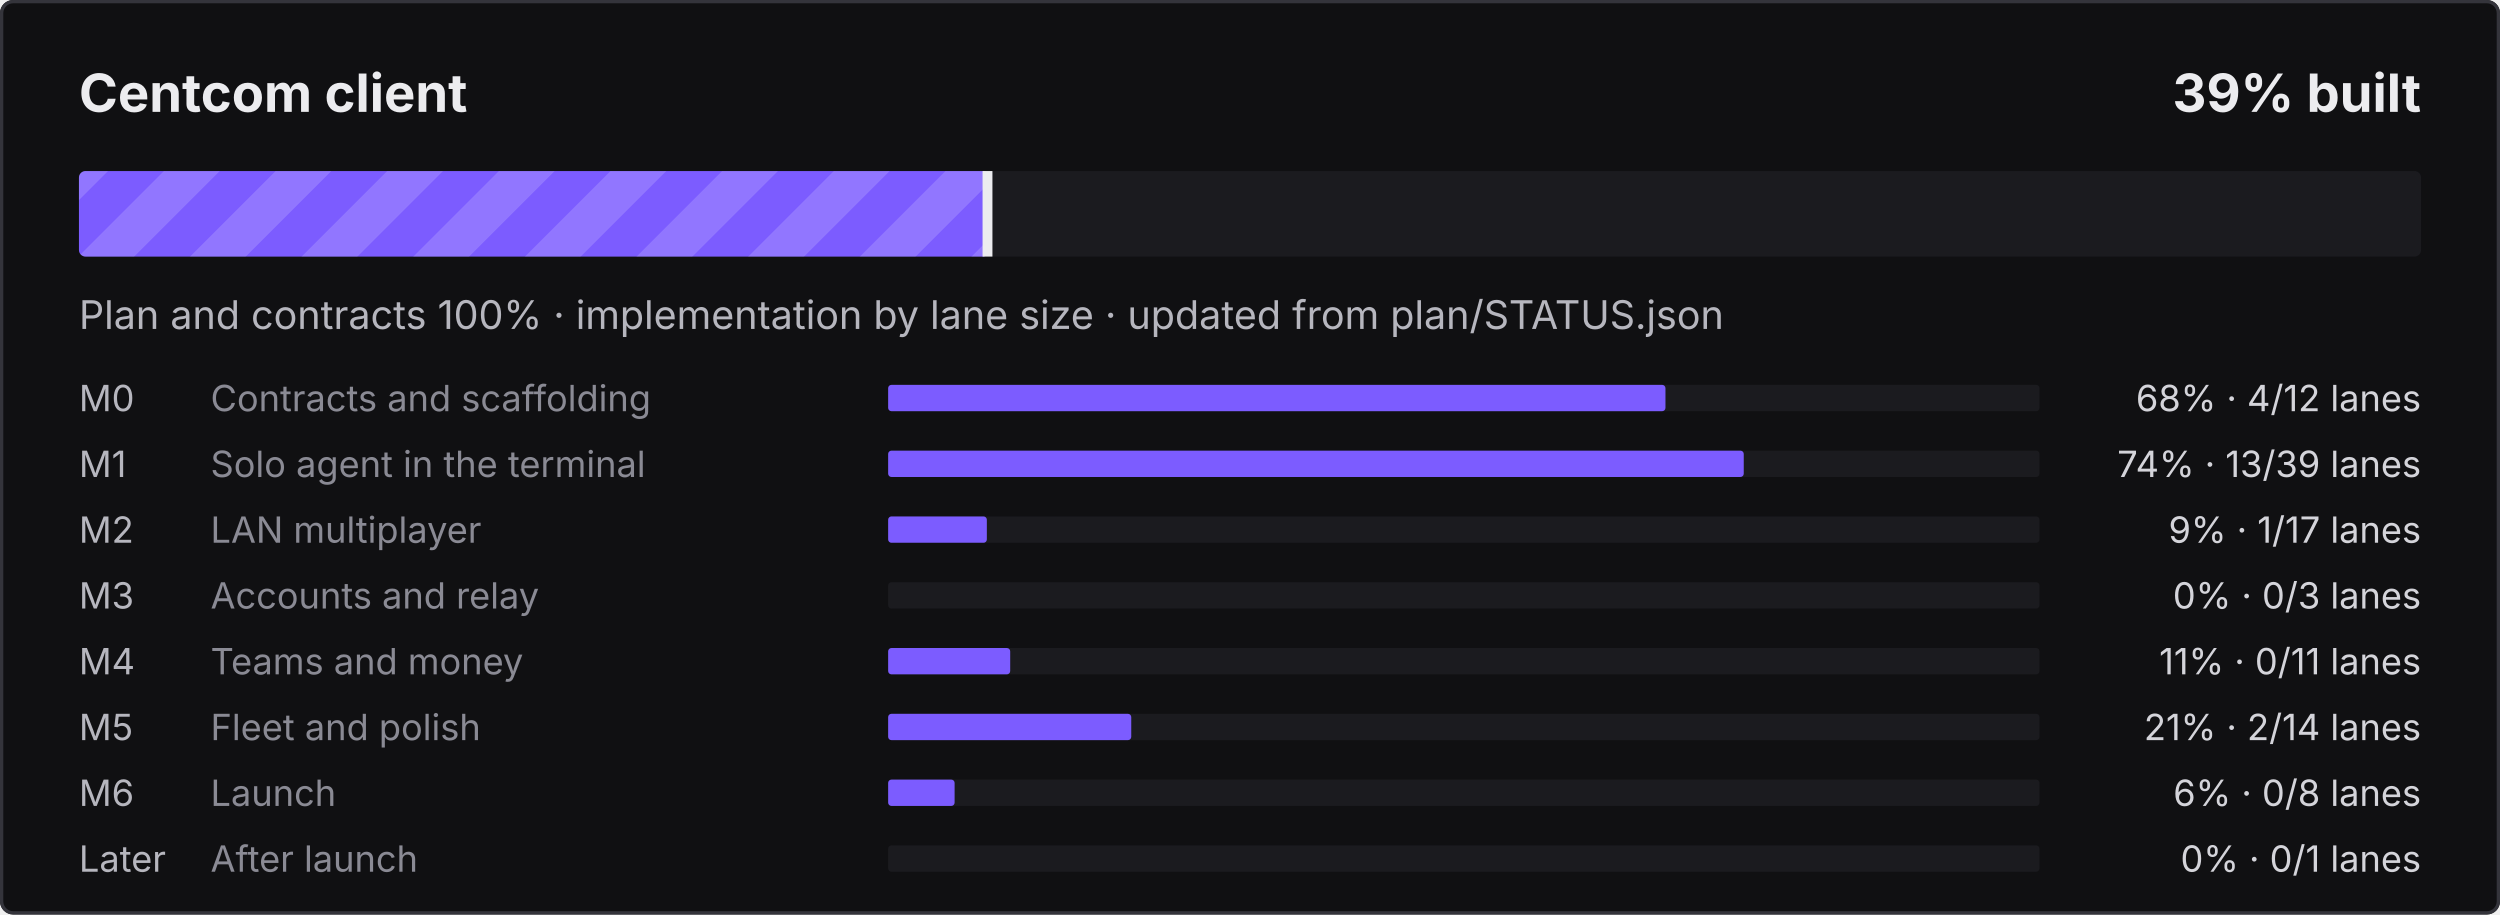
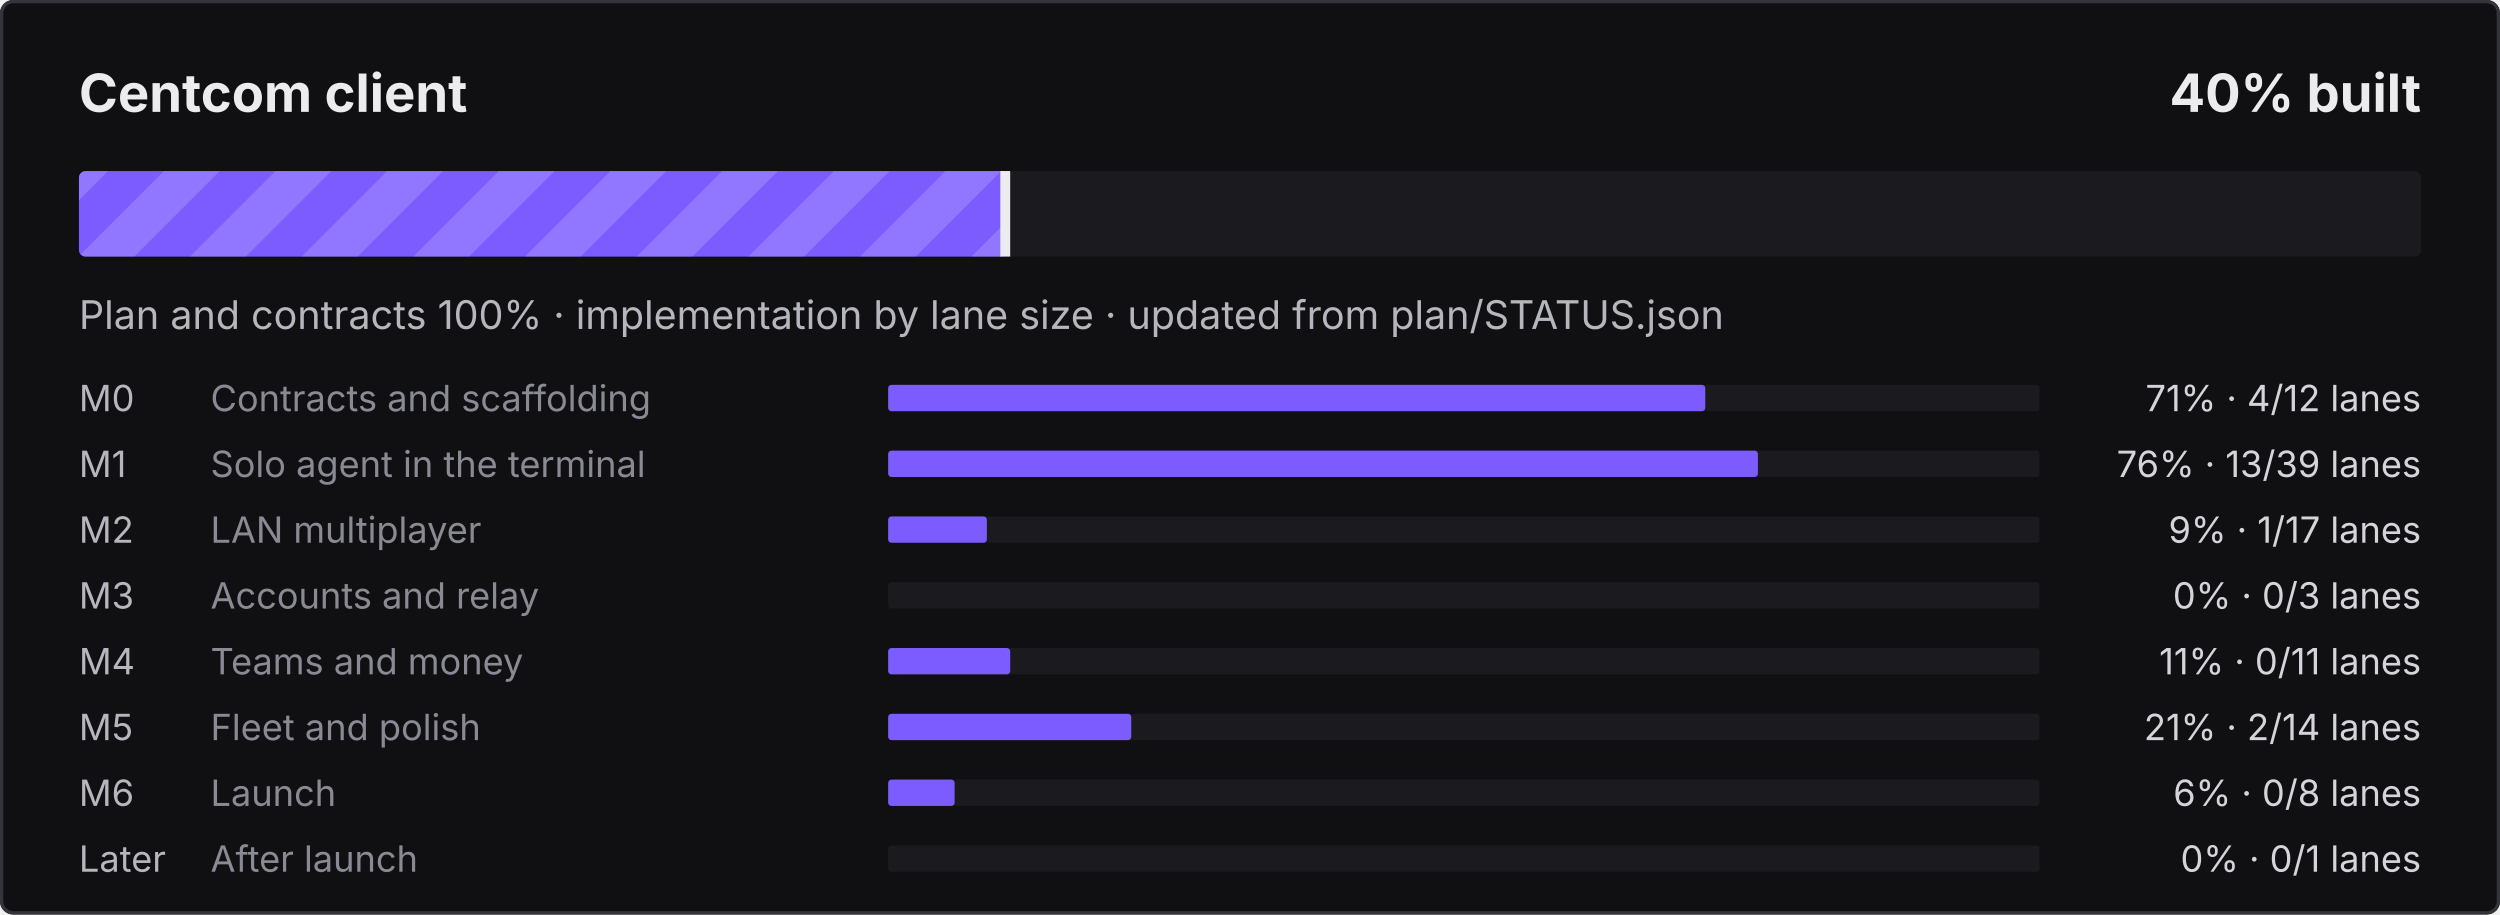
- <svg xmlns="http://www.w3.org/2000/svg" width="760" height="278" viewBox="0 0 760 278" role="img" aria-label="Centcom client: 39% built">
+ <svg xmlns="http://www.w3.org/2000/svg" width="760" height="278" viewBox="0 0 760 278" role="img" aria-label="Centcom client: 40% built">
  <defs>
    <pattern id="s" width="24" height="24" patternUnits="userSpaceOnUse" patternTransform="rotate(45)">
      <rect width="12" height="24" fill="#fff" fill-opacity=".16" />
    </pattern>
    <clipPath id="c">
      <rect x="24" y="52" width="712" height="26" rx="2" />
    </clipPath>
  </defs>
  <style>@keyframes mv{to{transform:translateX(24px)}}
.st{animation:mv .9s linear infinite}text{font-family:ui-sans-serif,system-ui,-apple-system,"Segoe UI",sans-serif}
@media (prefers-reduced-motion:reduce){.st{animation:none}}</style>
  <rect width="760" height="278" rx="4" fill="#101012" />
  <rect x=".5" y=".5" width="759" height="277" rx="3.5" fill="none" stroke="#34343B" />
  <text x="24" y="34" fill="#ECECEF" font-size="16" font-weight="700">Centcom client</text>
-   <text x="736" y="34" fill="#ECECEF" font-size="16" font-weight="700" text-anchor="end">39% built</text>
+   <text x="736" y="34" fill="#ECECEF" font-size="16" font-weight="700" text-anchor="end">40% built</text>
  <rect x="24" y="52" width="712" height="26" rx="2" fill="#1B1B1F" />
  <clipPath id="cf">
-     <rect x="24" y="52" width="276.7" height="26" rx="2" />
+     <rect x="24" y="52" width="282.1" height="26" rx="2" />
  </clipPath>
  <g clip-path="url(#cf)">
-     <rect x="24" y="52" width="276.7" height="26" fill="#7C5CFF" />
-     <rect x="0" y="52" width="324.7" height="26" fill="url(#s)" class="st" />
+     <rect x="24" y="52" width="282.1" height="26" fill="#7C5CFF" />
+     <rect x="0" y="52" width="330.1" height="26" fill="url(#s)" class="st" />
  </g>
-   <rect x="298.7" y="52" width="3" height="26" fill="#ECECEF" />
+   <rect x="304.1" y="52" width="3" height="26" fill="#ECECEF" />
  <text x="24" y="100" fill="#B6B6BE" font-size="12">Plan and contracts 100% · implementation by lane size · updated from plan/STATUS.json</text>
  <text x="24" y="125" fill="#B6B6BE" font-size="11">M0</text>
  <text x="64" y="125" fill="#8A8A94" font-size="11">Contracts and scaffolding</text>
  <rect x="270" y="117" width="350" height="8" rx="1" fill="#1B1B1F" />
-   <rect x="270" y="117" width="236.3" height="8" rx="1" fill="#7C5CFF" />
-   <text x="736" y="125" fill="#D4D4DA" font-size="11" text-anchor="end">68% · 4/12 lanes</text>
+   <rect x="270" y="117" width="248.4" height="8" rx="1" fill="#7C5CFF" />
+   <text x="736" y="125" fill="#D4D4DA" font-size="11" text-anchor="end">71% · 4/12 lanes</text>
  <text x="24" y="145" fill="#B6B6BE" font-size="11">M1</text>
  <text x="64" y="145" fill="#8A8A94" font-size="11">Solo agent in the terminal</text>
  <rect x="270" y="137" width="350" height="8" rx="1" fill="#1B1B1F" />
-   <rect x="270" y="137" width="260.1" height="8" rx="1" fill="#7C5CFF" />
-   <text x="736" y="145" fill="#D4D4DA" font-size="11" text-anchor="end">74% · 13/39 lanes</text>
+   <rect x="270" y="137" width="264.4" height="8" rx="1" fill="#7C5CFF" />
+   <text x="736" y="145" fill="#D4D4DA" font-size="11" text-anchor="end">76% · 13/39 lanes</text>
  <text x="24" y="165" fill="#B6B6BE" font-size="11">M2</text>
  <text x="64" y="165" fill="#8A8A94" font-size="11">LAN multiplayer</text>
  <rect x="270" y="157" width="350" height="8" rx="1" fill="#1B1B1F" />
  <rect x="270" y="157" width="30.0" height="8" rx="1" fill="#7C5CFF" />
  <text x="736" y="165" fill="#D4D4DA" font-size="11" text-anchor="end">9% · 1/17 lanes</text>
  <text x="24" y="185" fill="#B6B6BE" font-size="11">M3</text>
  <text x="64" y="185" fill="#8A8A94" font-size="11">Accounts and relay</text>
  <rect x="270" y="177" width="350" height="8" rx="1" fill="#1B1B1F" />
  <text x="736" y="185" fill="#D4D4DA" font-size="11" text-anchor="end">0% · 0/3 lanes</text>
  <text x="24" y="205" fill="#B6B6BE" font-size="11">M4</text>
  <text x="64" y="205" fill="#8A8A94" font-size="11">Teams and money</text>
  <rect x="270" y="197" width="350" height="8" rx="1" fill="#1B1B1F" />
  <rect x="270" y="197" width="37.1" height="8" rx="1" fill="#7C5CFF" />
  <text x="736" y="205" fill="#D4D4DA" font-size="11" text-anchor="end">11% · 0/11 lanes</text>
  <text x="24" y="225" fill="#B6B6BE" font-size="11">M5</text>
  <text x="64" y="225" fill="#8A8A94" font-size="11">Fleet and polish</text>
  <rect x="270" y="217" width="350" height="8" rx="1" fill="#1B1B1F" />
  <rect x="270" y="217" width="73.9" height="8" rx="1" fill="#7C5CFF" />
  <text x="736" y="225" fill="#D4D4DA" font-size="11" text-anchor="end">21% · 2/14 lanes</text>
  <text x="24" y="245" fill="#B6B6BE" font-size="11">M6</text>
  <text x="64" y="245" fill="#8A8A94" font-size="11">Launch</text>
  <rect x="270" y="237" width="350" height="8" rx="1" fill="#1B1B1F" />
  <rect x="270" y="237" width="20.2" height="8" rx="1" fill="#7C5CFF" />
  <text x="736" y="245" fill="#D4D4DA" font-size="11" text-anchor="end">6% · 0/8 lanes</text>
  <text x="24" y="265" fill="#B6B6BE" font-size="11">Later</text>
  <text x="64" y="265" fill="#8A8A94" font-size="11">After launch</text>
  <rect x="270" y="257" width="350" height="8" rx="1" fill="#1B1B1F" />
  <text x="736" y="265" fill="#D4D4DA" font-size="11" text-anchor="end">0% · 0/1 lanes</text>
</svg>
